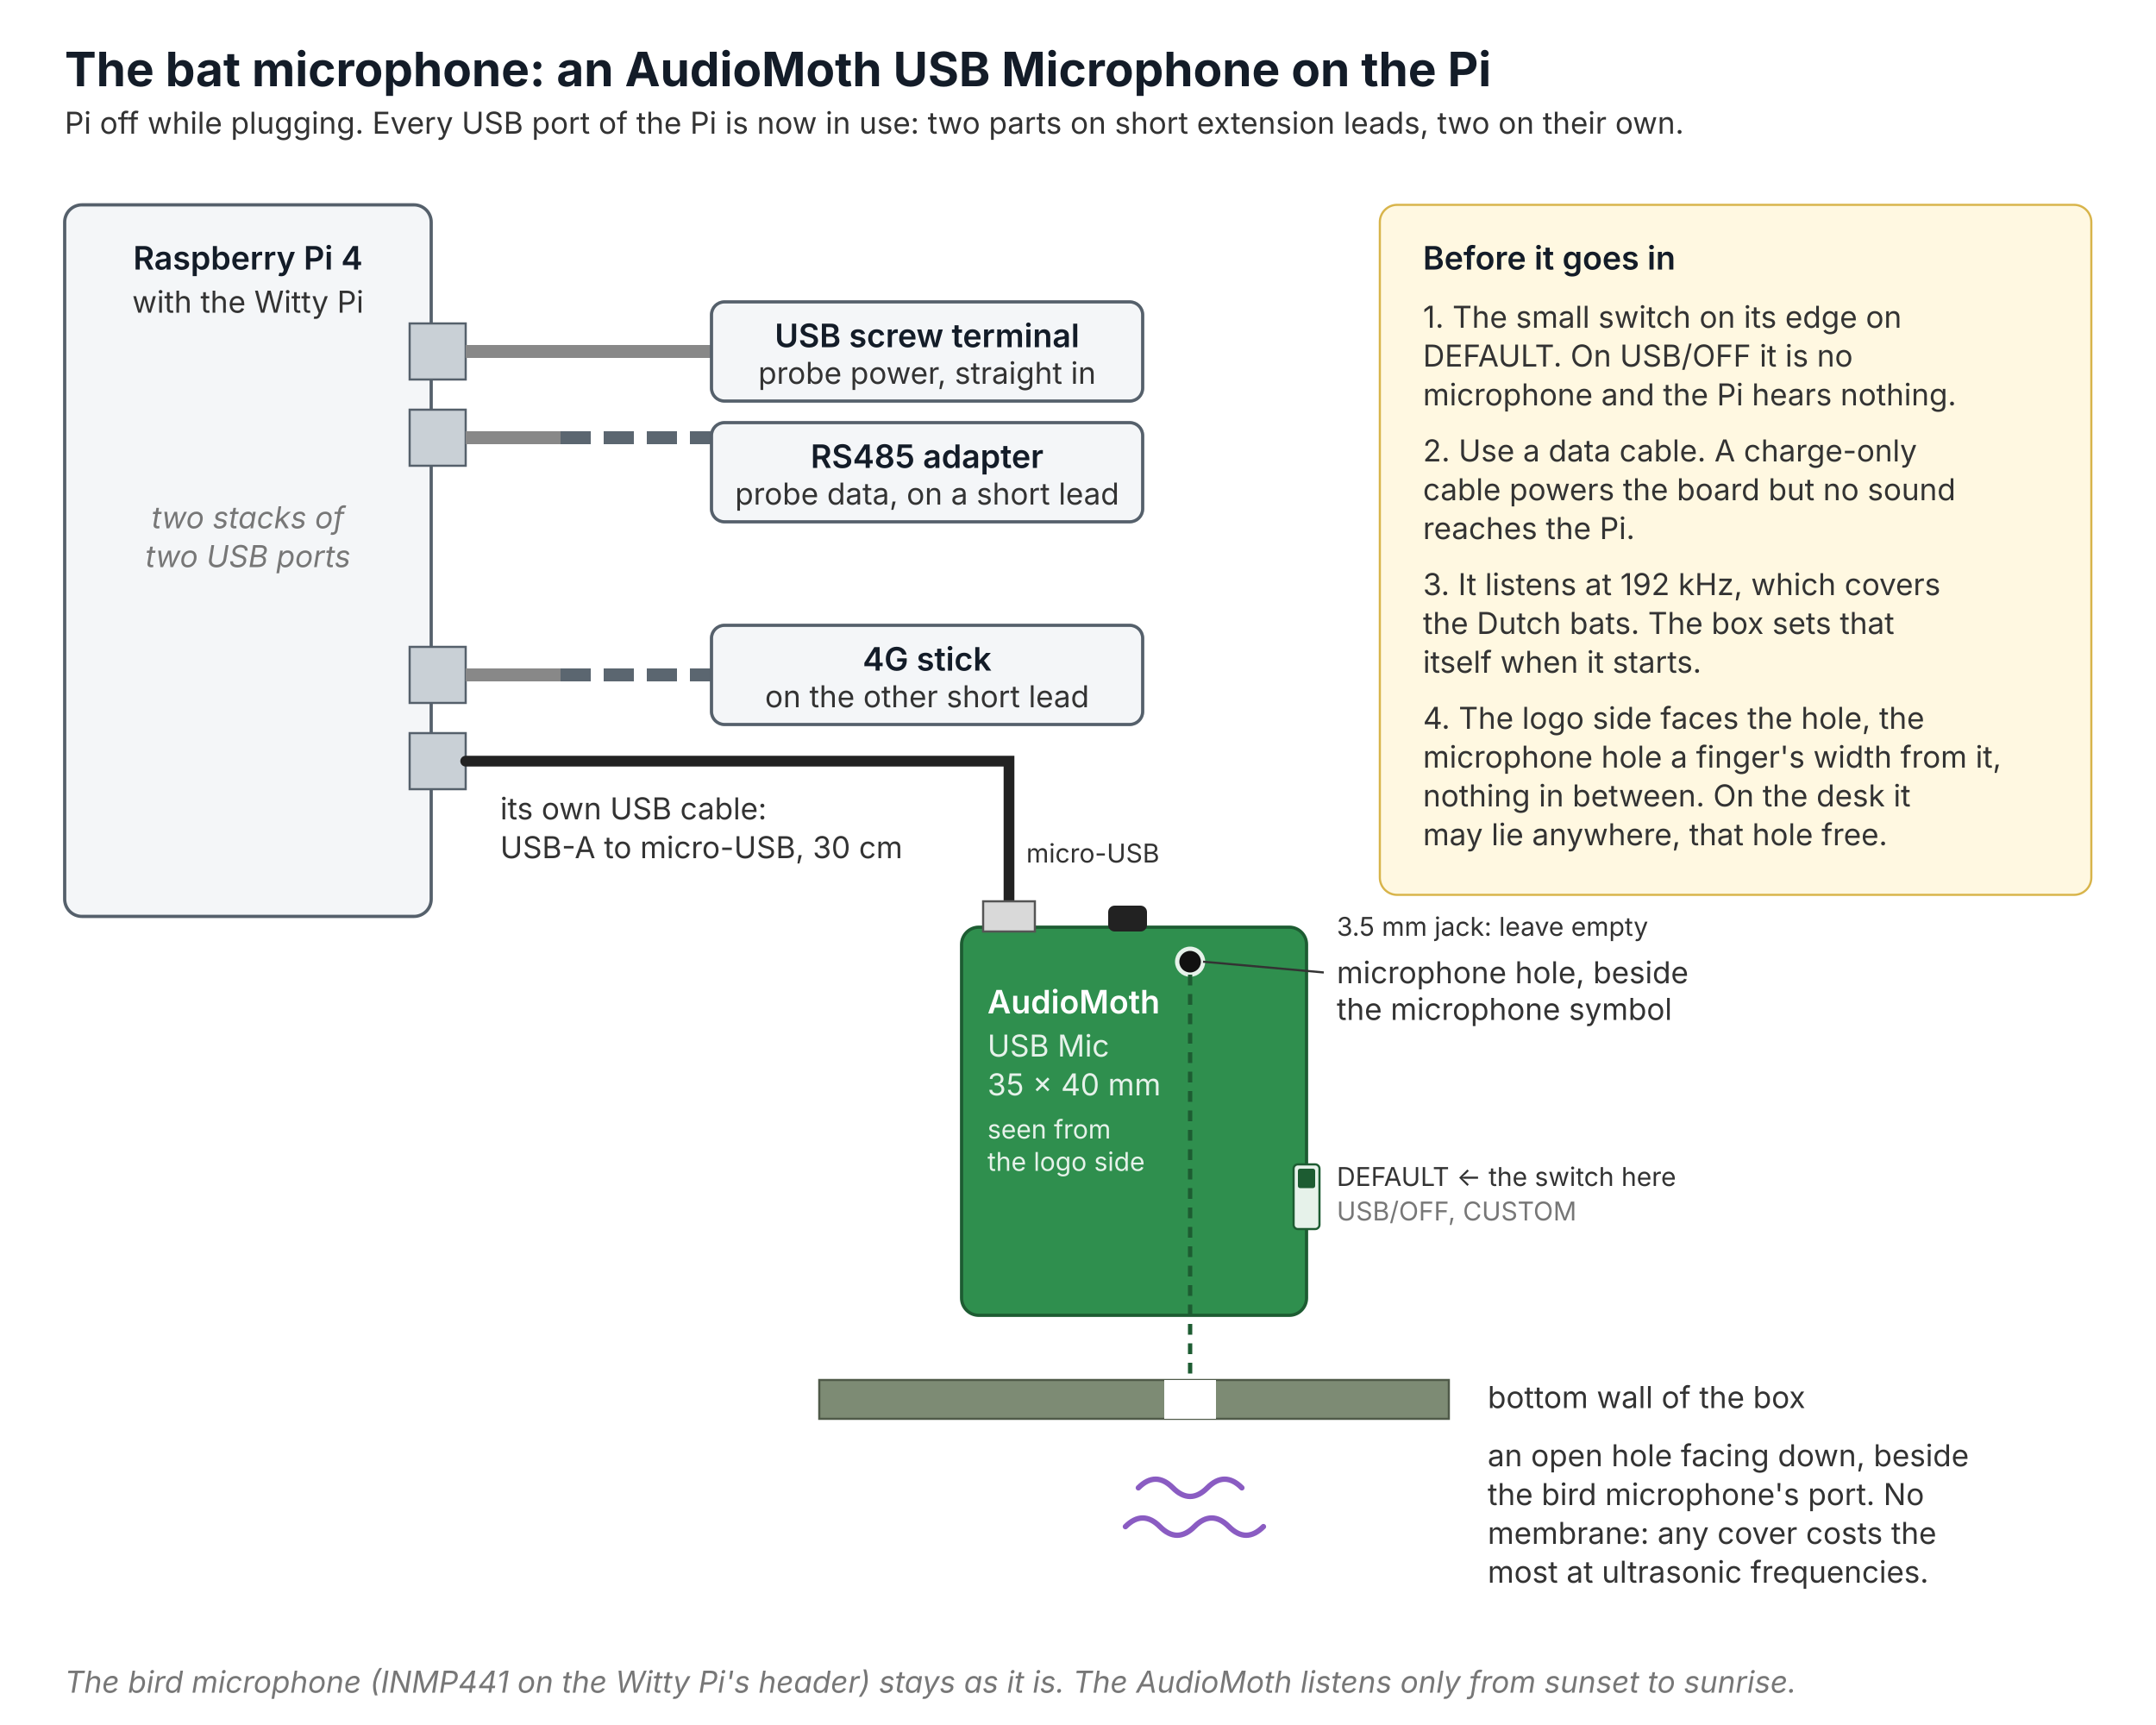
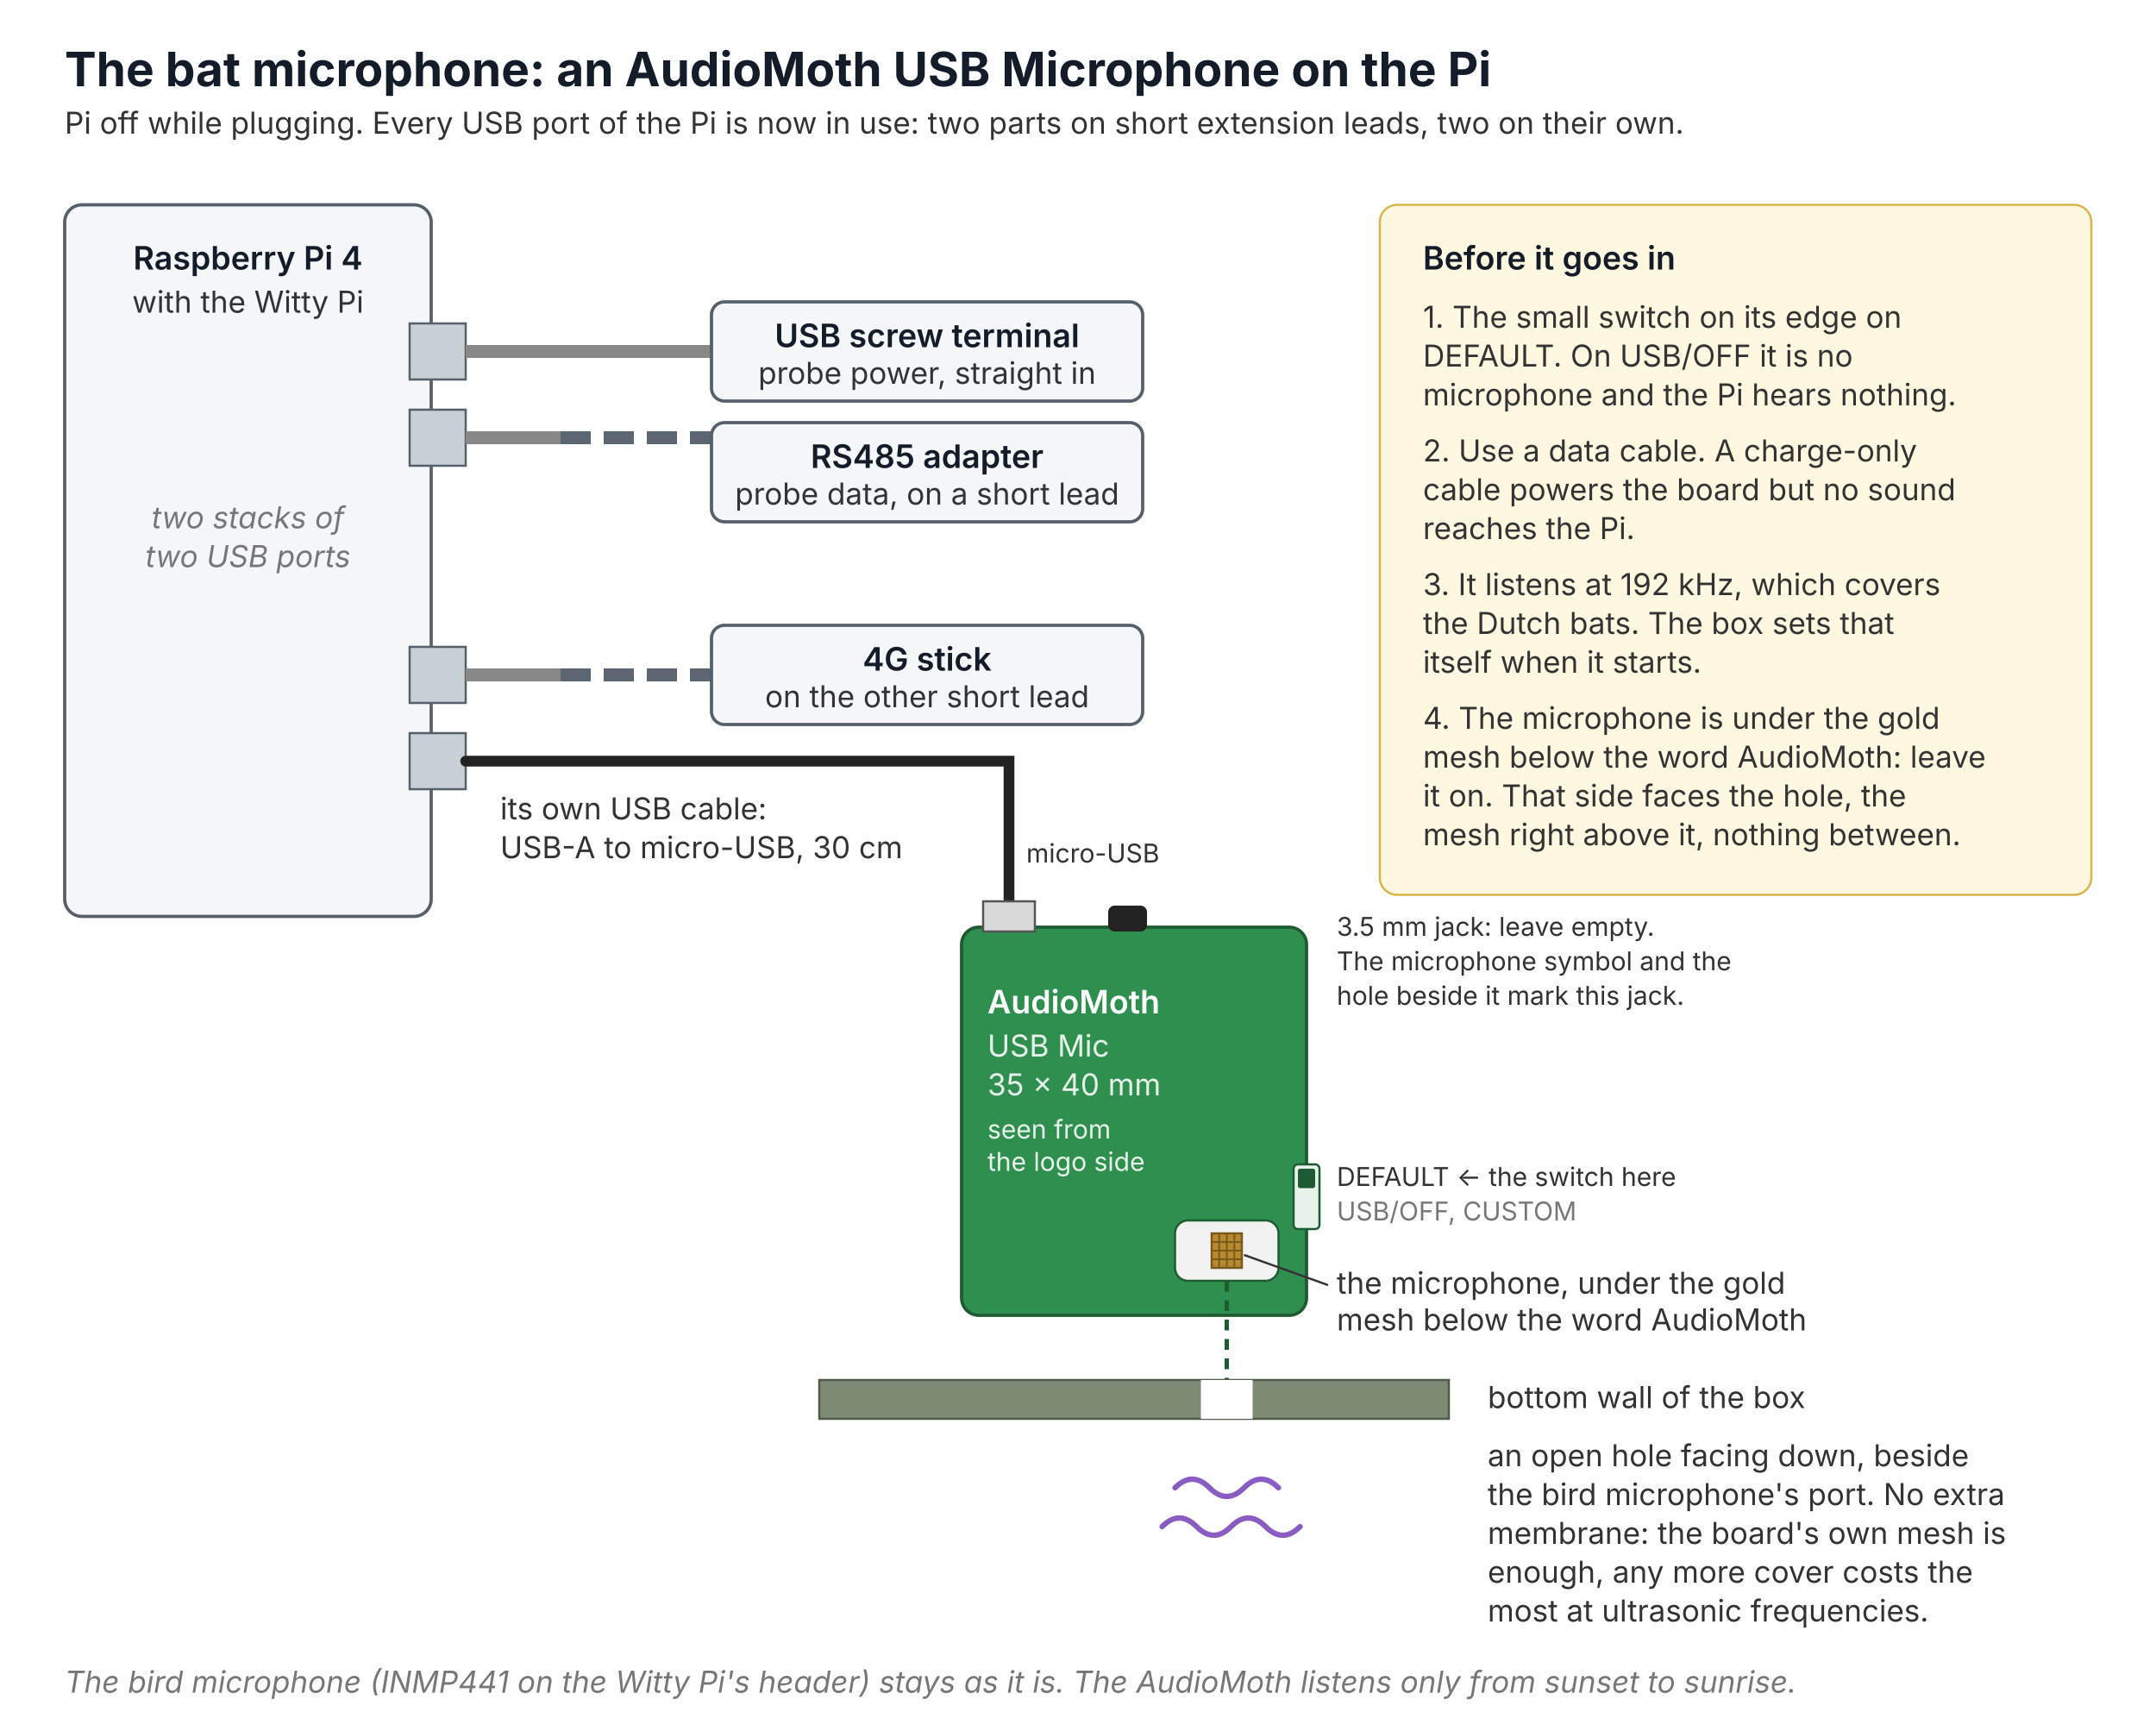
<svg xmlns="http://www.w3.org/2000/svg" viewBox="0 0 1000 800" font-family="Inter,Helvetica,Arial,sans-serif">
  <style>.h{font-size:22px;font-weight:700;fill:#131c28}.s{font-size:14px;fill:#333}.b{font-size:15px;font-weight:600;fill:#131c28}.c{text-anchor:middle}.r{text-anchor:end}.i{font-style:italic;fill:#777}.box{fill:#f4f6f8;stroke:#55606b;stroke-width:1.5}.port{fill:#c9d0d6;stroke:#55606b}.usb{stroke:#888;stroke-width:6;fill:none}.lead{stroke:#5b6670;stroke-width:6;fill:none;stroke-dasharray:14 6}.cable{stroke:#222;stroke-width:5;fill:none;stroke-linecap:round}.moth{fill:#2f8f4e;stroke:#1d5c32;stroke-width:1.5}.part{fill:#d9d9d9;stroke:#555}.wall{fill:#7d8b74;stroke:#4f5a49}.hood{fill:none;stroke:#4f5a49;stroke-width:5;stroke-linecap:round}.wave{fill:none;stroke:#8a5cc2;stroke-width:2.5;stroke-linecap:round}.note{fill:#fff8e1;stroke:#d8b44a}</style>
  <rect width="100%" height="100%" fill="#fff" />
  <text x="30" y="40" class="h">The bat microphone: an AudioMoth USB Microphone on the Pi</text>
  <text x="30" y="62" class="s">Pi off while plugging. Every USB port of the Pi is now in use: two parts on short extension leads, two on their own.</text>
  <rect x="30" y="95" width="170" height="330" rx="8" class="box" />
  <text x="115" y="125" class="c b">Raspberry Pi 4</text>
  <text x="115" y="145" class="c s">with the Witty Pi</text>
  <text x="115" y="245" class="c s i">two stacks of</text>
  <text x="115" y="263" class="c s i">two USB ports</text>
  <rect x="190" y="150" width="26" height="26" class="port" />
  <rect x="190" y="190" width="26" height="26" class="port" />
  <rect x="190" y="300" width="26" height="26" class="port" />
  <rect x="190" y="340" width="26" height="26" class="port" />
  <path d="M216,163 H330" class="usb" />
  <rect x="330" y="140" width="200" height="46" rx="6" class="box" />
  <text x="430" y="161" class="c b">USB screw terminal</text>
  <text x="430" y="178" class="c s">probe power, straight in</text>
  <path d="M216,203 H260" class="usb" />
  <path d="M260,203 H330" class="lead" />
  <rect x="330" y="196" width="200" height="46" rx="6" class="box" />
  <text x="430" y="217" class="c b">RS485 adapter</text>
  <text x="430" y="234" class="c s">probe data, on a short lead</text>
  <path d="M216,313 H260" class="usb" />
  <path d="M260,313 H330" class="lead" />
  <rect x="330" y="290" width="200" height="46" rx="6" class="box" />
  <text x="430" y="311" class="c b">4G stick</text>
  <text x="430" y="328" class="c s">on the other short lead</text>
  <path d="M216,353 H468 V418" class="cable" />
  <text x="232" y="380" class="s">its own USB cable:</text>
  <text x="232" y="398" class="s">USB-A to micro-USB, 30 cm</text>
  <text x="476" y="400" class="s" style="font-size:12px">micro-USB</text>
  <rect x="446" y="430" width="160" height="180" rx="8" class="moth" />
  <rect x="456" y="418" width="24" height="14" class="part" />
  <rect x="514" y="420" width="18" height="12" rx="3" fill="#222" />
  <text x="458" y="470" class="b" style="fill:#fff">AudioMoth</text>
  <text x="458" y="490" class="s" style="fill:#e6f2ea">USB Mic</text>
  <text x="458" y="508" class="s" style="fill:#e6f2ea">35 × 40 mm</text>
  <text x="458" y="528" class="s" style="fill:#e6f2ea;font-size:12px">seen from</text>
  <text x="458" y="543" class="s" style="fill:#e6f2ea;font-size:12px">the logo side</text>
-   <circle cx="552" cy="446" r="6" fill="#111" stroke="#e6f2ea" stroke-width="2" />
  <rect x="600" y="540" width="12" height="30" rx="2" fill="#e6f2ea" stroke="#1d5c32" />
  <rect x="602" y="542" width="8" height="9" rx="1" fill="#1d5c32" />
  <text x="620" y="550" class="s" style="font-size:12px">DEFAULT  ← the switch here</text>
  <text x="620" y="566" class="s" style="font-size:12px;fill:#777">USB/OFF, CUSTOM</text>
-   <text x="620" y="434" class="s" style="font-size:12px">3.5 mm jack: leave empty</text>
-   <text x="620" y="456" class="s">microphone hole, beside</text>
-   <text x="620" y="473" class="s">the microphone symbol</text>
-   <path d="M558,446 L614,451" fill="none" stroke="#333" stroke-width="1" />
-   <path d="M552,452 V640" fill="none" stroke="#1d5c32" stroke-width="2" stroke-dasharray="5 4" />
+   <text x="620" y="434" class="s" style="font-size:12px">3.5 mm jack: leave empty.</text>
+   <text x="620" y="450" class="s" style="font-size:12px">The microphone symbol and the</text>
+   <text x="620" y="466" class="s" style="font-size:12px">hole beside it mark this jack.</text>
+   <rect x="545" y="566" width="48" height="28" rx="6" fill="#f2f2f2" stroke="#1d5c32" />
+   <rect x="562" y="572" width="14" height="16" fill="#b8892e" stroke="#7a5a1a" />
+   <path d="M565.5,572 V588 M569,572 V588 M572.5,572 V588 M562,576 H576 M562,580 H576 M562,584 H576" stroke="#7a5a1a" stroke-width="0.8" />
+   <path d="M577,582 L616,596" fill="none" stroke="#333" stroke-width="1" />
+   <text x="620" y="600" class="s">the microphone, under the gold</text>
+   <text x="620" y="617" class="s">mesh below the word AudioMoth</text>
+   <path d="M569,594 V640" fill="none" stroke="#1d5c32" stroke-width="2" stroke-dasharray="5 4" />
  <rect x="380" y="640" width="292" height="18" class="wall" />
-   <rect x="540" y="640" width="24" height="18" fill="#fff" />
-   <path d="M528,690 q8,-8 16,0 t16,0 t16,0" class="wave" />
-   <path d="M522,708 q8,-8 16,0 t16,0 t16,0 t16,0" class="wave" />
+   <rect x="557" y="640" width="24" height="18" fill="#fff" />
+   <path d="M545,690 q8,-8 16,0 t16,0 t16,0" class="wave" />
+   <path d="M539,708 q8,-8 16,0 t16,0 t16,0 t16,0" class="wave" />
  <text x="690" y="653" class="s">bottom wall of the box</text>
  <text x="690" y="680" class="s">an open hole facing down, beside</text>
-   <text x="690" y="698" class="s">the bird microphone's port. No</text>
-   <text x="690" y="716" class="s">membrane: any cover costs the</text>
-   <text x="690" y="734" class="s">most at ultrasonic frequencies.</text>
+   <text x="690" y="698" class="s">the bird microphone's port. No extra</text>
+   <text x="690" y="716" class="s">membrane: the board's own mesh is</text>
+   <text x="690" y="734" class="s">enough, any more cover costs the</text>
+   <text x="690" y="752" class="s">most at ultrasonic frequencies.</text>
  <rect x="640" y="95" width="330" height="320" rx="8" class="note" />
  <text x="660" y="125" class="b">Before it goes in</text>
  <text x="660" y="152" class="s">1. The small switch on its edge on</text>
  <text x="660" y="170" class="s">   DEFAULT. On USB/OFF it is no</text>
  <text x="660" y="188" class="s">   microphone and the Pi hears nothing.</text>
  <text x="660" y="214" class="s">2. Use a data cable. A charge-only</text>
  <text x="660" y="232" class="s">   cable powers the board but no sound</text>
  <text x="660" y="250" class="s">   reaches the Pi.</text>
  <text x="660" y="276" class="s">3. It listens at 192 kHz, which covers</text>
  <text x="660" y="294" class="s">   the Dutch bats. The box sets that</text>
  <text x="660" y="312" class="s">   itself when it starts.</text>
-   <text x="660" y="338" class="s">4. The logo side faces the hole, the</text>
-   <text x="660" y="356" class="s">   microphone hole a finger's width from it,</text>
-   <text x="660" y="374" class="s">   nothing in between. On the desk it</text>
-   <text x="660" y="392" class="s">   may lie anywhere, that hole free.</text>
+   <text x="660" y="338" class="s">4. The microphone is under the gold</text>
+   <text x="660" y="356" class="s">   mesh below the word AudioMoth: leave</text>
+   <text x="660" y="374" class="s">   it on. That side faces the hole, the</text>
+   <text x="660" y="392" class="s">   mesh right above it, nothing between.</text>
  <text x="30" y="785" class="s i">The bird microphone (INMP441 on the Witty Pi's header) stays as it is. The AudioMoth listens only from sunset to sunrise.</text>
</svg>
